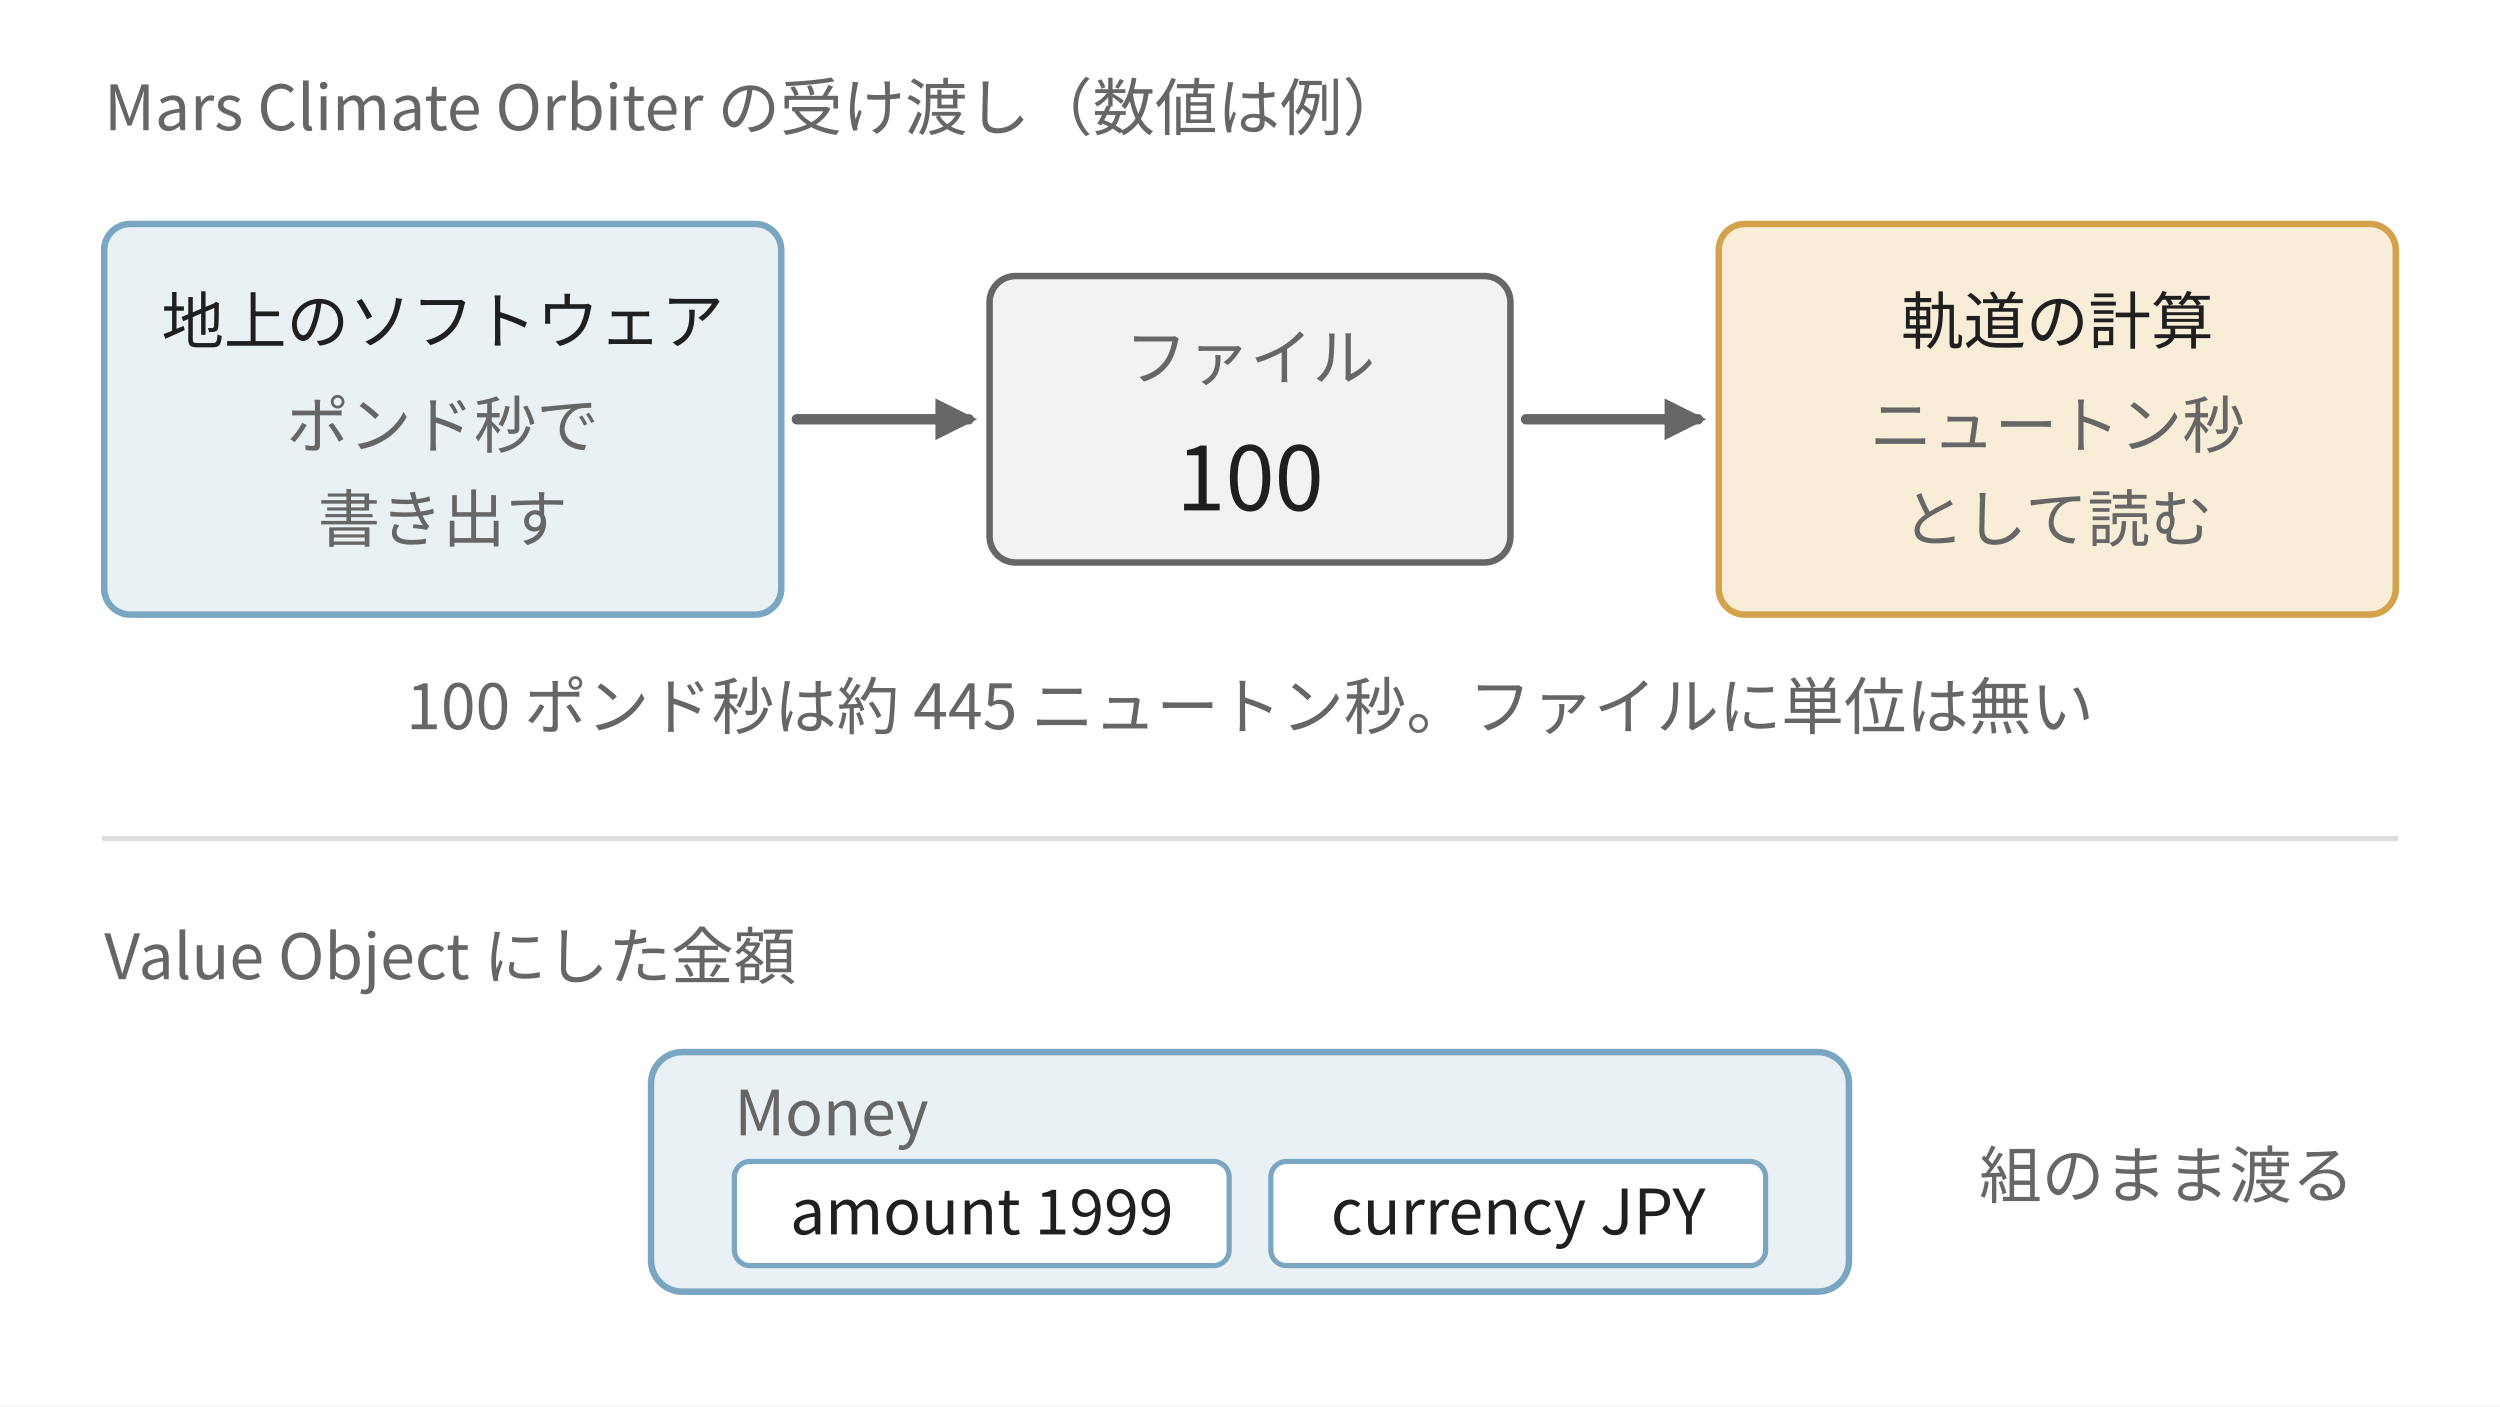
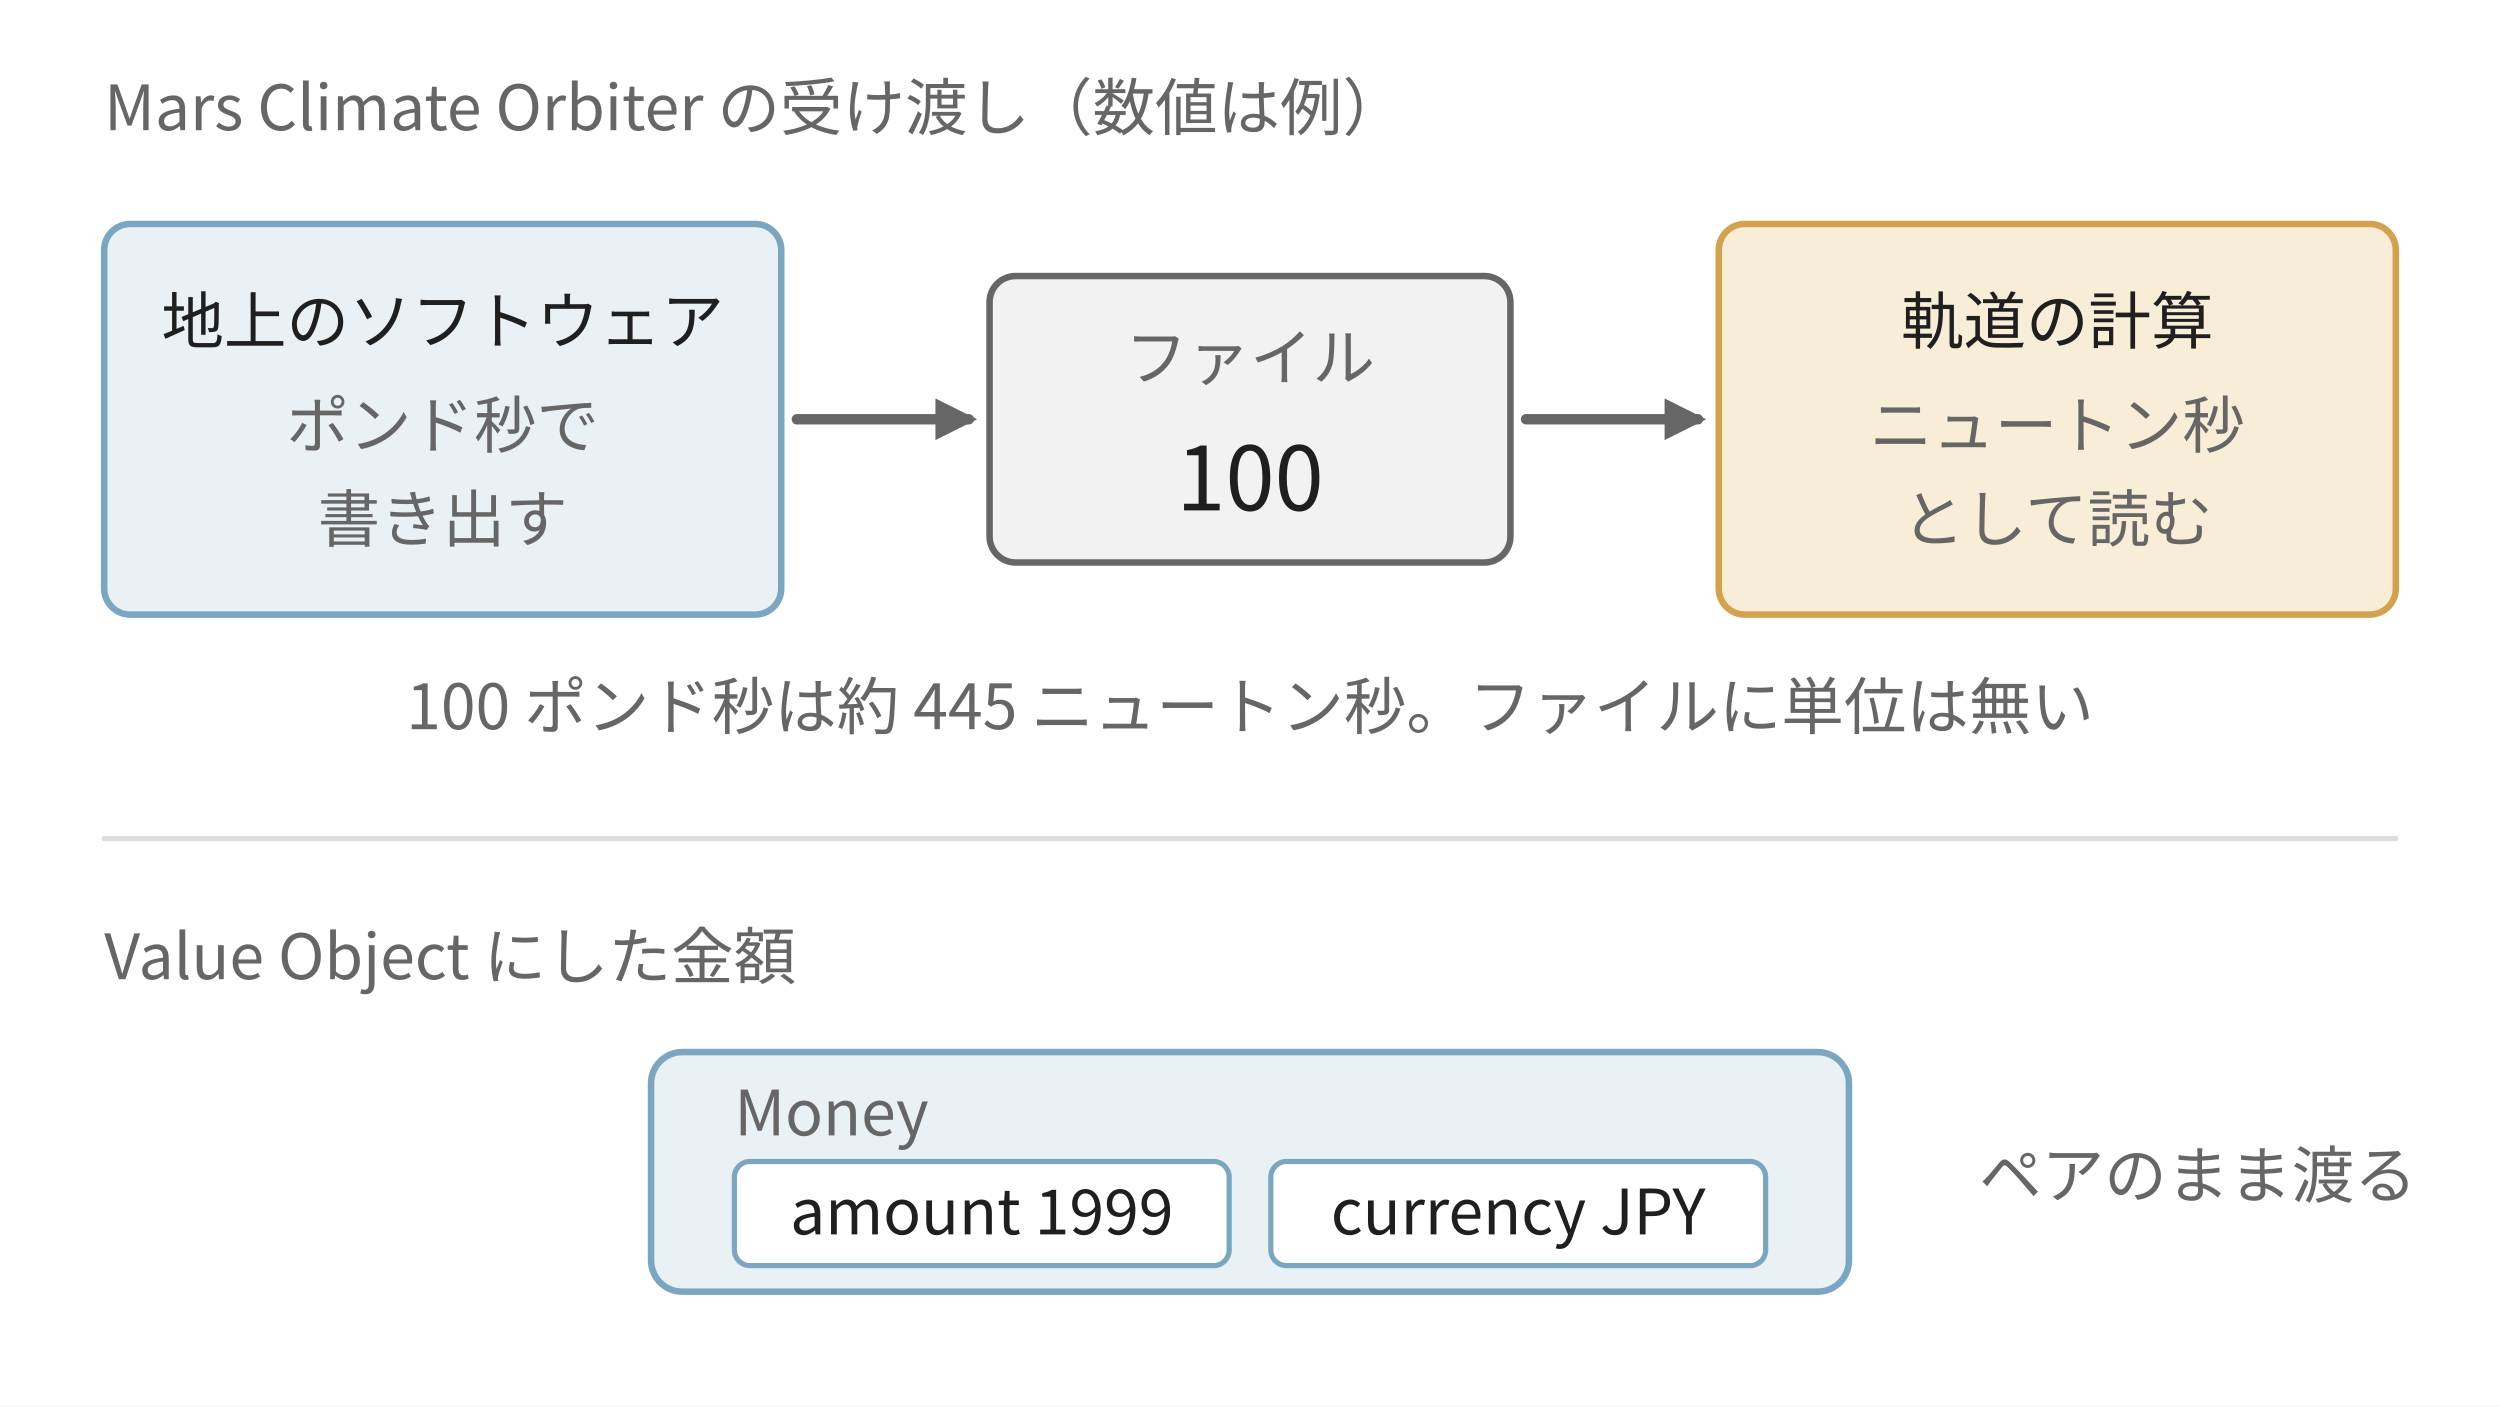
<svg xmlns="http://www.w3.org/2000/svg" width="960" height="540" viewBox="0 0 960 540" role="img">
  <style>text{font-family:'Hiragino Sans','Noto Sans CJK JP','Yu Gothic',sans-serif;fill:#1f1f1f}</style>
  <defs>
    <marker id="arrow-ink" viewBox="0 0 10 10" refX="8" refY="5" markerWidth="4" markerHeight="4" orient="auto">
      <path d="M0,0 L10,5 L0,10 z" fill="#666666" />
    </marker>
    <marker id="arrow-accent" viewBox="0 0 10 10" refX="8" refY="5" markerWidth="4" markerHeight="4" orient="auto">
      <path d="M0,0 L10,5 L0,10 z" fill="#7aa6c2" />
    </marker>
    <marker id="arrow-red" viewBox="0 0 10 10" refX="8" refY="5" markerWidth="4" markerHeight="4" orient="auto">
      <path d="M0,0 L10,5 L0,10 z" fill="#e15759" />
    </marker>
  </defs>
  <rect width="960" height="540" fill="#ffffff" />
  <text x="40" y="50" font-size="24" font-weight="normal" text-anchor="start" style="fill:#666666">Mars Climate Orbiter の受け渡し（数値は例）</text>
  <rect x="40" y="86" width="260" height="150" rx="10" fill="#eaf1f5" stroke="#7aa6c2" stroke-width="2.5" />
  <text x="170" y="132" font-size="24" font-weight="normal" text-anchor="middle" style="fill:#1f1f1f">地上のソフトウェア</text>
  <text x="170" y="172" font-size="24" font-weight="normal" text-anchor="middle" style="fill:#666666">ポンド秒で</text>
  <text x="170" y="208" font-size="24" font-weight="normal" text-anchor="middle" style="fill:#666666">書き出す</text>
  <line x1="306" y1="161" x2="372" y2="161" stroke="#666666" stroke-width="4" stroke-linecap="round" marker-end="url(#arrow-ink)" />
  <rect x="380" y="106" width="200" height="110" rx="10" fill="#f2f2f2" stroke="#666666" stroke-width="2.5" />
  <text x="480" y="146" font-size="24" font-weight="normal" text-anchor="middle" style="fill:#666666">ファイル</text>
  <text x="480" y="196" font-size="34" font-weight="normal" text-anchor="middle" style="fill:#1f1f1f">100</text>
  <line x1="586" y1="161" x2="652" y2="161" stroke="#666666" stroke-width="4" stroke-linecap="round" marker-end="url(#arrow-ink)" />
  <rect x="660" y="86" width="260" height="150" rx="10" fill="#f8eed8" stroke="#d4a24c" stroke-width="2.5" />
  <text x="790" y="132" font-size="24" font-weight="normal" text-anchor="middle" style="fill:#1f1f1f">軌道の計算</text>
  <text x="790" y="172" font-size="24" font-weight="normal" text-anchor="middle" style="fill:#666666">ニュートン秒</text>
  <text x="790" y="208" font-size="24" font-weight="normal" text-anchor="middle" style="fill:#666666">として読む</text>
  <text x="480" y="280" font-size="24" font-weight="normal" text-anchor="middle" style="fill:#666666">100 ポンド秒は約 445 ニュートン秒。ファイルに単位は無い</text>
  <line x1="40" y1="322" x2="920" y2="322" stroke="#dddddd" stroke-width="2" stroke-linecap="round" />
  <text x="40" y="376" font-size="24" font-weight="normal" text-anchor="start" style="fill:#666666">Value Object にした金額</text>
  <rect x="250" y="404" width="460" height="92" rx="12" fill="#eaf1f5" stroke="#7aa6c2" stroke-width="2.5" />
  <text x="282" y="436" font-size="24" font-weight="normal" text-anchor="start" style="fill:#666666">Money</text>
  <rect x="282" y="446" width="190" height="40" rx="6" fill="#ffffff" stroke="#7aa6c2" stroke-width="2" />
  <text x="377" y="474" font-size="24" font-weight="normal" text-anchor="middle" style="fill:#1f1f1f">amount 1999</text>
  <rect x="488" y="446" width="190" height="40" rx="6" fill="#ffffff" stroke="#7aa6c2" stroke-width="2" />
  <text x="583" y="474" font-size="24" font-weight="normal" text-anchor="middle" style="fill:#1f1f1f">currency JPY</text>
-   <text x="760" y="460" font-size="24" font-weight="normal" text-anchor="start" style="fill:#666666">組のまま渡る</text>
+   <text x="760" y="460" font-size="24" font-weight="normal" text-anchor="start" style="fill:#666666">ペアのまま渡る</text>
</svg>
